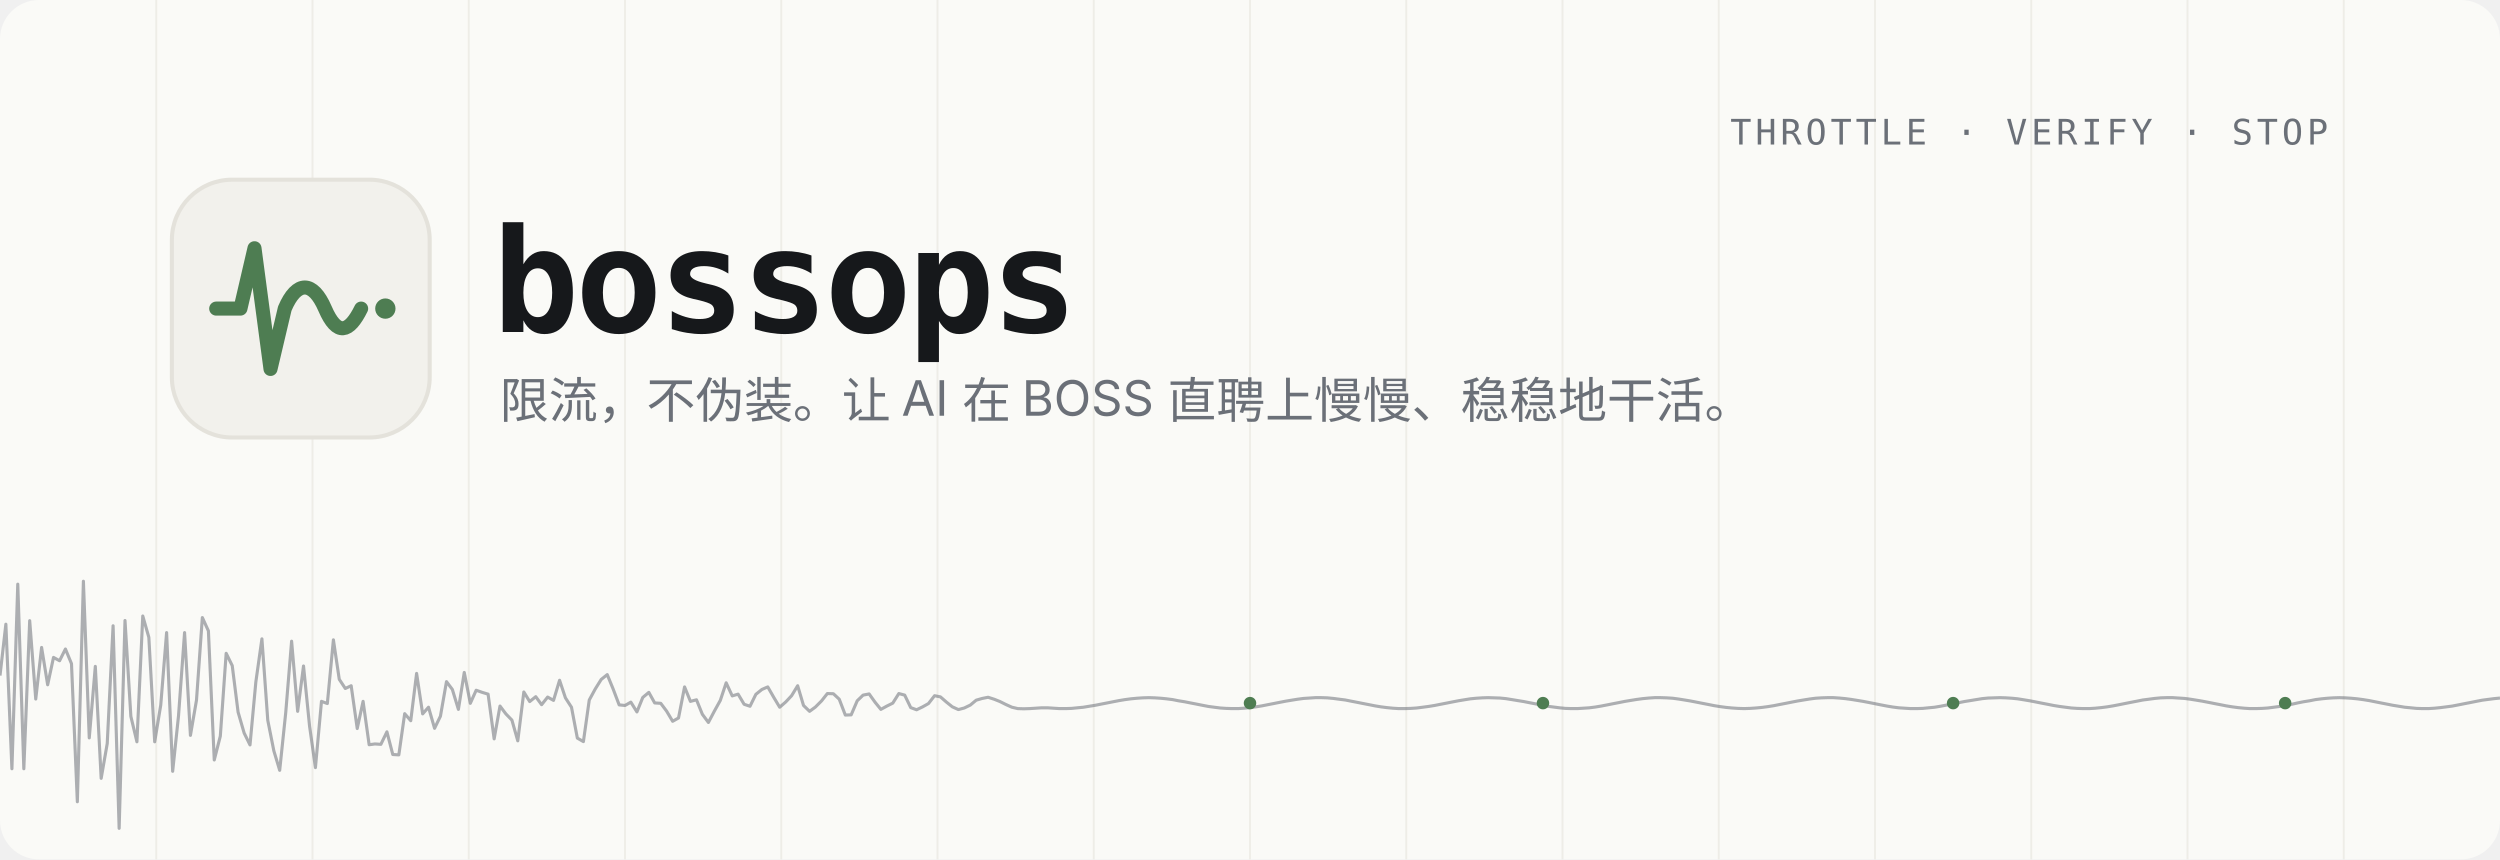
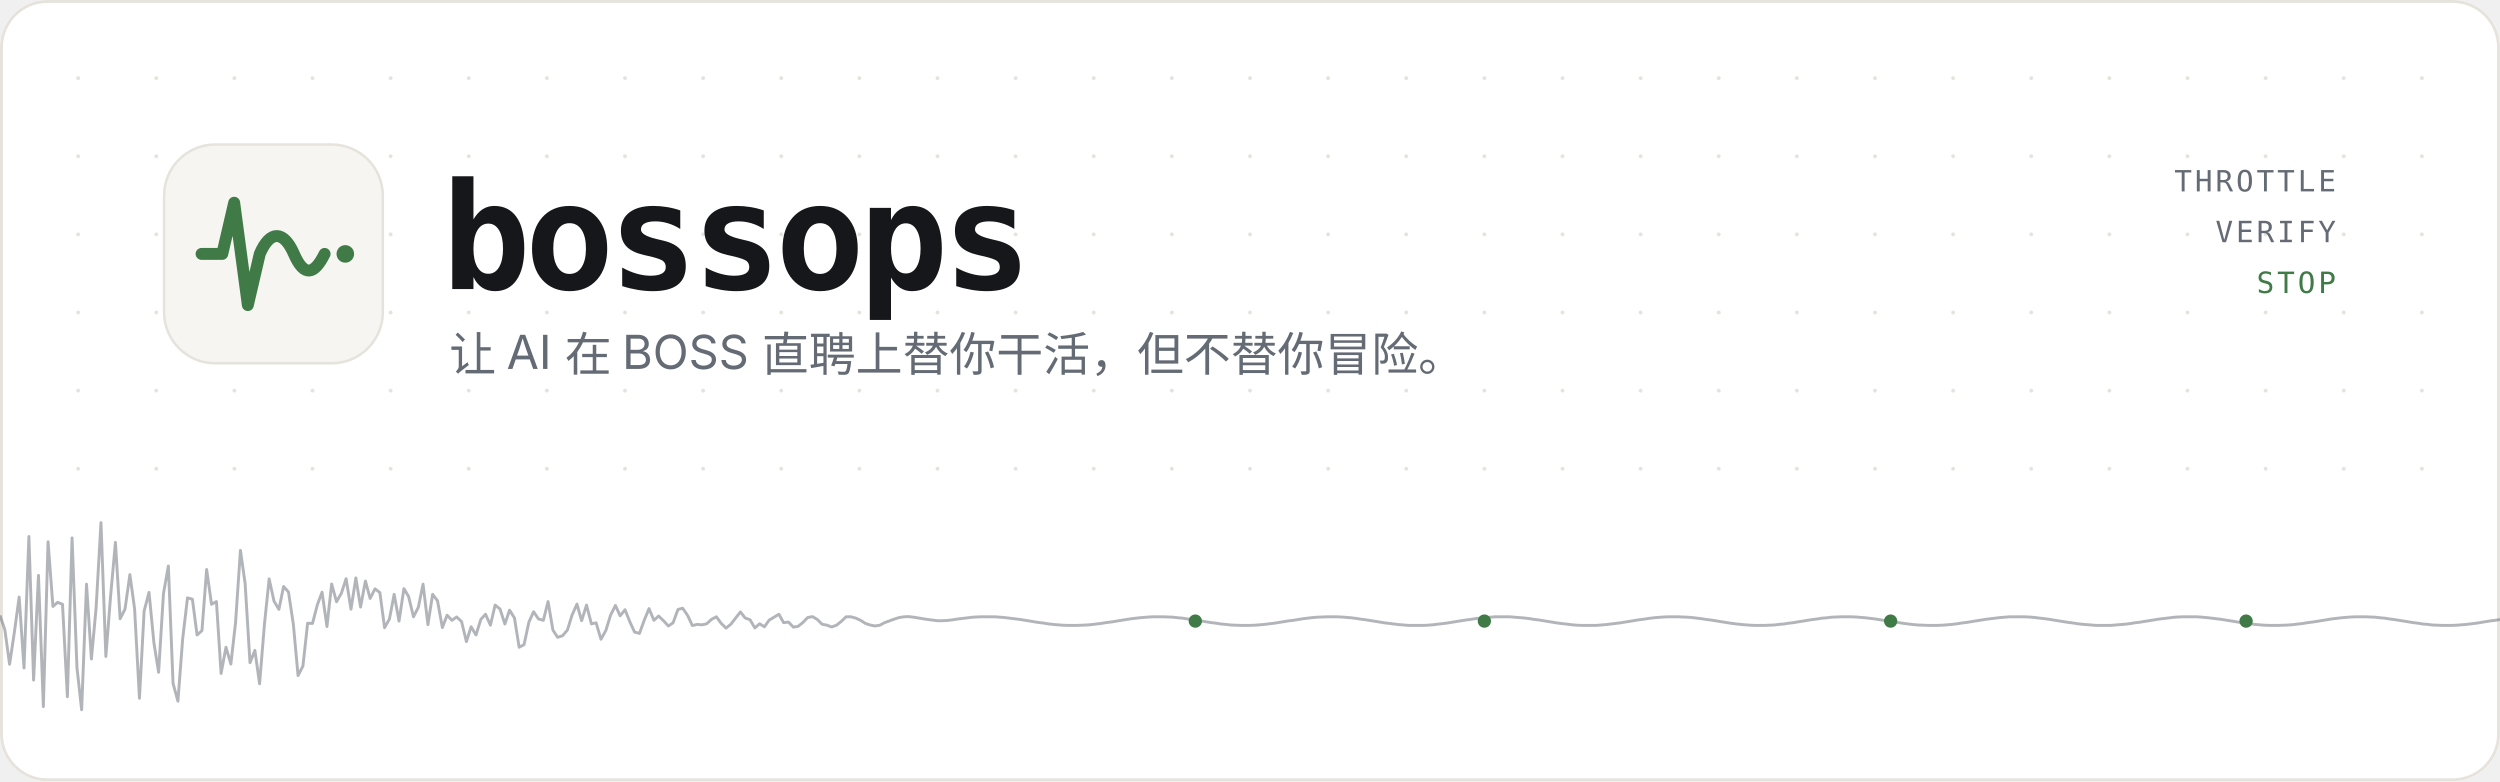
- <svg xmlns="http://www.w3.org/2000/svg" viewBox="0 0 1280 440" width="1280" height="440">
-   <rect width="1280" height="440" rx="20" fill="#FAFAF7" />
-   <g opacity="0.55">
-     <line x1="80" y1="0" x2="80" y2="440" stroke="#E4E2DB" stroke-width="1" />
-     <line x1="160" y1="0" x2="160" y2="440" stroke="#E4E2DB" stroke-width="1" />
-     <line x1="240" y1="0" x2="240" y2="440" stroke="#E4E2DB" stroke-width="1" />
-     <line x1="320" y1="0" x2="320" y2="440" stroke="#E4E2DB" stroke-width="1" />
-     <line x1="400" y1="0" x2="400" y2="440" stroke="#E4E2DB" stroke-width="1" />
-     <line x1="480" y1="0" x2="480" y2="440" stroke="#E4E2DB" stroke-width="1" />
-     <line x1="560" y1="0" x2="560" y2="440" stroke="#E4E2DB" stroke-width="1" />
-     <line x1="640" y1="0" x2="640" y2="440" stroke="#E4E2DB" stroke-width="1" />
-     <line x1="720" y1="0" x2="720" y2="440" stroke="#E4E2DB" stroke-width="1" />
-     <line x1="800" y1="0" x2="800" y2="440" stroke="#E4E2DB" stroke-width="1" />
-     <line x1="880" y1="0" x2="880" y2="440" stroke="#E4E2DB" stroke-width="1" />
-     <line x1="960" y1="0" x2="960" y2="440" stroke="#E4E2DB" stroke-width="1" />
-     <line x1="1040" y1="0" x2="1040" y2="440" stroke="#E4E2DB" stroke-width="1" />
-     <line x1="1120" y1="0" x2="1120" y2="440" stroke="#E4E2DB" stroke-width="1" />
-     <line x1="1200" y1="0" x2="1200" y2="440" stroke="#E4E2DB" stroke-width="1" />
+ <svg xmlns="http://www.w3.org/2000/svg" viewBox="0 0 1280 400" width="1280" height="400">
+   <rect width="1280" height="400" rx="24" fill="#FFFFFF" />
+   <rect x="0.75" y="0.75" width="1278.5" height="398.5" rx="23.5" fill="none" stroke="#E6E3DC" stroke-width="1.5" />
+   <circle cx="40" cy="40" r="1" fill="#E6E3DC" />
+   <circle cx="40" cy="80" r="1" fill="#E6E3DC" />
+   <circle cx="40" cy="120" r="1" fill="#E6E3DC" />
+   <circle cx="40" cy="160" r="1" fill="#E6E3DC" />
+   <circle cx="40" cy="200" r="1" fill="#E6E3DC" />
+   <circle cx="40" cy="240" r="1" fill="#E6E3DC" />
+   <circle cx="80" cy="40" r="1" fill="#E6E3DC" />
+   <circle cx="80" cy="80" r="1" fill="#E6E3DC" />
+   <circle cx="80" cy="120" r="1" fill="#E6E3DC" />
+   <circle cx="80" cy="160" r="1" fill="#E6E3DC" />
+   <circle cx="80" cy="200" r="1" fill="#E6E3DC" />
+   <circle cx="80" cy="240" r="1" fill="#E6E3DC" />
+   <circle cx="120" cy="40" r="1" fill="#E6E3DC" />
+   <circle cx="120" cy="80" r="1" fill="#E6E3DC" />
+   <circle cx="120" cy="120" r="1" fill="#E6E3DC" />
+   <circle cx="120" cy="160" r="1" fill="#E6E3DC" />
+   <circle cx="120" cy="200" r="1" fill="#E6E3DC" />
+   <circle cx="120" cy="240" r="1" fill="#E6E3DC" />
+   <circle cx="160" cy="40" r="1" fill="#E6E3DC" />
+   <circle cx="160" cy="80" r="1" fill="#E6E3DC" />
+   <circle cx="160" cy="120" r="1" fill="#E6E3DC" />
+   <circle cx="160" cy="160" r="1" fill="#E6E3DC" />
+   <circle cx="160" cy="200" r="1" fill="#E6E3DC" />
+   <circle cx="160" cy="240" r="1" fill="#E6E3DC" />
+   <circle cx="200" cy="40" r="1" fill="#E6E3DC" />
+   <circle cx="200" cy="80" r="1" fill="#E6E3DC" />
+   <circle cx="200" cy="120" r="1" fill="#E6E3DC" />
+   <circle cx="200" cy="160" r="1" fill="#E6E3DC" />
+   <circle cx="200" cy="200" r="1" fill="#E6E3DC" />
+   <circle cx="200" cy="240" r="1" fill="#E6E3DC" />
+   <circle cx="240" cy="40" r="1" fill="#E6E3DC" />
+   <circle cx="240" cy="80" r="1" fill="#E6E3DC" />
+   <circle cx="240" cy="120" r="1" fill="#E6E3DC" />
+   <circle cx="240" cy="160" r="1" fill="#E6E3DC" />
+   <circle cx="240" cy="200" r="1" fill="#E6E3DC" />
+   <circle cx="240" cy="240" r="1" fill="#E6E3DC" />
+   <circle cx="280" cy="40" r="1" fill="#E6E3DC" />
+   <circle cx="280" cy="80" r="1" fill="#E6E3DC" />
+   <circle cx="280" cy="120" r="1" fill="#E6E3DC" />
+   <circle cx="280" cy="160" r="1" fill="#E6E3DC" />
+   <circle cx="280" cy="200" r="1" fill="#E6E3DC" />
+   <circle cx="280" cy="240" r="1" fill="#E6E3DC" />
+   <circle cx="320" cy="40" r="1" fill="#E6E3DC" />
+   <circle cx="320" cy="80" r="1" fill="#E6E3DC" />
+   <circle cx="320" cy="120" r="1" fill="#E6E3DC" />
+   <circle cx="320" cy="160" r="1" fill="#E6E3DC" />
+   <circle cx="320" cy="200" r="1" fill="#E6E3DC" />
+   <circle cx="320" cy="240" r="1" fill="#E6E3DC" />
+   <circle cx="360" cy="40" r="1" fill="#E6E3DC" />
+   <circle cx="360" cy="80" r="1" fill="#E6E3DC" />
+   <circle cx="360" cy="120" r="1" fill="#E6E3DC" />
+   <circle cx="360" cy="160" r="1" fill="#E6E3DC" />
+   <circle cx="360" cy="200" r="1" fill="#E6E3DC" />
+   <circle cx="360" cy="240" r="1" fill="#E6E3DC" />
+   <circle cx="400" cy="40" r="1" fill="#E6E3DC" />
+   <circle cx="400" cy="80" r="1" fill="#E6E3DC" />
+   <circle cx="400" cy="120" r="1" fill="#E6E3DC" />
+   <circle cx="400" cy="160" r="1" fill="#E6E3DC" />
+   <circle cx="400" cy="200" r="1" fill="#E6E3DC" />
+   <circle cx="400" cy="240" r="1" fill="#E6E3DC" />
+   <circle cx="440" cy="40" r="1" fill="#E6E3DC" />
+   <circle cx="440" cy="80" r="1" fill="#E6E3DC" />
+   <circle cx="440" cy="120" r="1" fill="#E6E3DC" />
+   <circle cx="440" cy="160" r="1" fill="#E6E3DC" />
+   <circle cx="440" cy="200" r="1" fill="#E6E3DC" />
+   <circle cx="440" cy="240" r="1" fill="#E6E3DC" />
+   <circle cx="480" cy="40" r="1" fill="#E6E3DC" />
+   <circle cx="480" cy="80" r="1" fill="#E6E3DC" />
+   <circle cx="480" cy="120" r="1" fill="#E6E3DC" />
+   <circle cx="480" cy="160" r="1" fill="#E6E3DC" />
+   <circle cx="480" cy="200" r="1" fill="#E6E3DC" />
+   <circle cx="480" cy="240" r="1" fill="#E6E3DC" />
+   <circle cx="520" cy="40" r="1" fill="#E6E3DC" />
+   <circle cx="520" cy="80" r="1" fill="#E6E3DC" />
+   <circle cx="520" cy="120" r="1" fill="#E6E3DC" />
+   <circle cx="520" cy="160" r="1" fill="#E6E3DC" />
+   <circle cx="520" cy="200" r="1" fill="#E6E3DC" />
+   <circle cx="520" cy="240" r="1" fill="#E6E3DC" />
+   <circle cx="560" cy="40" r="1" fill="#E6E3DC" />
+   <circle cx="560" cy="80" r="1" fill="#E6E3DC" />
+   <circle cx="560" cy="120" r="1" fill="#E6E3DC" />
+   <circle cx="560" cy="160" r="1" fill="#E6E3DC" />
+   <circle cx="560" cy="200" r="1" fill="#E6E3DC" />
+   <circle cx="560" cy="240" r="1" fill="#E6E3DC" />
+   <circle cx="600" cy="40" r="1" fill="#E6E3DC" />
+   <circle cx="600" cy="80" r="1" fill="#E6E3DC" />
+   <circle cx="600" cy="120" r="1" fill="#E6E3DC" />
+   <circle cx="600" cy="160" r="1" fill="#E6E3DC" />
+   <circle cx="600" cy="200" r="1" fill="#E6E3DC" />
+   <circle cx="600" cy="240" r="1" fill="#E6E3DC" />
+   <circle cx="640" cy="40" r="1" fill="#E6E3DC" />
+   <circle cx="640" cy="80" r="1" fill="#E6E3DC" />
+   <circle cx="640" cy="120" r="1" fill="#E6E3DC" />
+   <circle cx="640" cy="160" r="1" fill="#E6E3DC" />
+   <circle cx="640" cy="200" r="1" fill="#E6E3DC" />
+   <circle cx="640" cy="240" r="1" fill="#E6E3DC" />
+   <circle cx="680" cy="40" r="1" fill="#E6E3DC" />
+   <circle cx="680" cy="80" r="1" fill="#E6E3DC" />
+   <circle cx="680" cy="120" r="1" fill="#E6E3DC" />
+   <circle cx="680" cy="160" r="1" fill="#E6E3DC" />
+   <circle cx="680" cy="200" r="1" fill="#E6E3DC" />
+   <circle cx="680" cy="240" r="1" fill="#E6E3DC" />
+   <circle cx="720" cy="40" r="1" fill="#E6E3DC" />
+   <circle cx="720" cy="80" r="1" fill="#E6E3DC" />
+   <circle cx="720" cy="120" r="1" fill="#E6E3DC" />
+   <circle cx="720" cy="160" r="1" fill="#E6E3DC" />
+   <circle cx="720" cy="200" r="1" fill="#E6E3DC" />
+   <circle cx="720" cy="240" r="1" fill="#E6E3DC" />
+   <circle cx="760" cy="40" r="1" fill="#E6E3DC" />
+   <circle cx="760" cy="80" r="1" fill="#E6E3DC" />
+   <circle cx="760" cy="120" r="1" fill="#E6E3DC" />
+   <circle cx="760" cy="160" r="1" fill="#E6E3DC" />
+   <circle cx="760" cy="200" r="1" fill="#E6E3DC" />
+   <circle cx="760" cy="240" r="1" fill="#E6E3DC" />
+   <circle cx="800" cy="40" r="1" fill="#E6E3DC" />
+   <circle cx="800" cy="80" r="1" fill="#E6E3DC" />
+   <circle cx="800" cy="120" r="1" fill="#E6E3DC" />
+   <circle cx="800" cy="160" r="1" fill="#E6E3DC" />
+   <circle cx="800" cy="200" r="1" fill="#E6E3DC" />
+   <circle cx="800" cy="240" r="1" fill="#E6E3DC" />
+   <circle cx="840" cy="40" r="1" fill="#E6E3DC" />
+   <circle cx="840" cy="80" r="1" fill="#E6E3DC" />
+   <circle cx="840" cy="120" r="1" fill="#E6E3DC" />
+   <circle cx="840" cy="160" r="1" fill="#E6E3DC" />
+   <circle cx="840" cy="200" r="1" fill="#E6E3DC" />
+   <circle cx="840" cy="240" r="1" fill="#E6E3DC" />
+   <circle cx="880" cy="40" r="1" fill="#E6E3DC" />
+   <circle cx="880" cy="80" r="1" fill="#E6E3DC" />
+   <circle cx="880" cy="120" r="1" fill="#E6E3DC" />
+   <circle cx="880" cy="160" r="1" fill="#E6E3DC" />
+   <circle cx="880" cy="200" r="1" fill="#E6E3DC" />
+   <circle cx="880" cy="240" r="1" fill="#E6E3DC" />
+   <circle cx="920" cy="40" r="1" fill="#E6E3DC" />
+   <circle cx="920" cy="80" r="1" fill="#E6E3DC" />
+   <circle cx="920" cy="120" r="1" fill="#E6E3DC" />
+   <circle cx="920" cy="160" r="1" fill="#E6E3DC" />
+   <circle cx="920" cy="200" r="1" fill="#E6E3DC" />
+   <circle cx="920" cy="240" r="1" fill="#E6E3DC" />
+   <circle cx="960" cy="40" r="1" fill="#E6E3DC" />
+   <circle cx="960" cy="80" r="1" fill="#E6E3DC" />
+   <circle cx="960" cy="120" r="1" fill="#E6E3DC" />
+   <circle cx="960" cy="160" r="1" fill="#E6E3DC" />
+   <circle cx="960" cy="200" r="1" fill="#E6E3DC" />
+   <circle cx="960" cy="240" r="1" fill="#E6E3DC" />
+   <circle cx="1000" cy="40" r="1" fill="#E6E3DC" />
+   <circle cx="1000" cy="80" r="1" fill="#E6E3DC" />
+   <circle cx="1000" cy="120" r="1" fill="#E6E3DC" />
+   <circle cx="1000" cy="160" r="1" fill="#E6E3DC" />
+   <circle cx="1000" cy="200" r="1" fill="#E6E3DC" />
+   <circle cx="1000" cy="240" r="1" fill="#E6E3DC" />
+   <circle cx="1040" cy="40" r="1" fill="#E6E3DC" />
+   <circle cx="1040" cy="80" r="1" fill="#E6E3DC" />
+   <circle cx="1040" cy="120" r="1" fill="#E6E3DC" />
+   <circle cx="1040" cy="160" r="1" fill="#E6E3DC" />
+   <circle cx="1040" cy="200" r="1" fill="#E6E3DC" />
+   <circle cx="1040" cy="240" r="1" fill="#E6E3DC" />
+   <circle cx="1080" cy="40" r="1" fill="#E6E3DC" />
+   <circle cx="1080" cy="80" r="1" fill="#E6E3DC" />
+   <circle cx="1080" cy="120" r="1" fill="#E6E3DC" />
+   <circle cx="1080" cy="160" r="1" fill="#E6E3DC" />
+   <circle cx="1080" cy="200" r="1" fill="#E6E3DC" />
+   <circle cx="1080" cy="240" r="1" fill="#E6E3DC" />
+   <circle cx="1120" cy="40" r="1" fill="#E6E3DC" />
+   <circle cx="1120" cy="80" r="1" fill="#E6E3DC" />
+   <circle cx="1120" cy="120" r="1" fill="#E6E3DC" />
+   <circle cx="1120" cy="160" r="1" fill="#E6E3DC" />
+   <circle cx="1120" cy="200" r="1" fill="#E6E3DC" />
+   <circle cx="1120" cy="240" r="1" fill="#E6E3DC" />
+   <circle cx="1160" cy="40" r="1" fill="#E6E3DC" />
+   <circle cx="1160" cy="80" r="1" fill="#E6E3DC" />
+   <circle cx="1160" cy="120" r="1" fill="#E6E3DC" />
+   <circle cx="1160" cy="160" r="1" fill="#E6E3DC" />
+   <circle cx="1160" cy="200" r="1" fill="#E6E3DC" />
+   <circle cx="1160" cy="240" r="1" fill="#E6E3DC" />
+   <circle cx="1200" cy="40" r="1" fill="#E6E3DC" />
+   <circle cx="1200" cy="80" r="1" fill="#E6E3DC" />
+   <circle cx="1200" cy="120" r="1" fill="#E6E3DC" />
+   <circle cx="1200" cy="160" r="1" fill="#E6E3DC" />
+   <circle cx="1200" cy="200" r="1" fill="#E6E3DC" />
+   <circle cx="1200" cy="240" r="1" fill="#E6E3DC" />
+   <circle cx="1240" cy="40" r="1" fill="#E6E3DC" />
+   <circle cx="1240" cy="80" r="1" fill="#E6E3DC" />
+   <circle cx="1240" cy="120" r="1" fill="#E6E3DC" />
+   <circle cx="1240" cy="160" r="1" fill="#E6E3DC" />
+   <circle cx="1240" cy="200" r="1" fill="#E6E3DC" />
+   <circle cx="1240" cy="240" r="1" fill="#E6E3DC" />
+   <path d="M0.0 315.1 L2.5 322.5 L4.9 340.1 L7.4 323.4 L9.8 305.7 L12.3 342.0 L14.8 274.7 L17.2 348.2 L19.7 294.6 L22.2 361.8 L24.6 277.4 L27.1 310.5 L29.5 308.4 L32.0 309.4 L34.5 356.7 L36.9 275.4 L39.4 341.8 L41.8 363.4 L44.3 299.1 L46.8 337.4 L49.2 311.3 L51.7 267.6 L54.2 336.1 L56.6 305.5 L59.1 277.7 L61.5 316.8 L64.0 311.9 L66.5 294.2 L68.9 311.6 L71.4 357.5 L73.8 312.8 L76.3 303.3 L78.8 329.1 L81.2 344.2 L83.7 303.9 L86.2 289.8 L88.6 349.9 L91.1 359.0 L93.5 327.4 L96.0 306.1 L98.5 306.8 L100.9 325.1 L103.4 322.9 L105.8 291.6 L108.3 309.4 L110.8 308.0 L113.2 344.8 L115.7 331.4 L118.2 340.0 L120.6 318.8 L123.1 281.8 L125.5 298.7 L128.0 339.3 L130.5 333.0 L132.9 350.1 L135.4 319.6 L137.8 296.4 L140.3 307.8 L142.8 312.0 L145.2 300.3 L147.7 303.1 L150.2 319.7 L152.6 345.9 L155.1 341.0 L157.5 319.1 L160.0 319.2 L162.5 309.6 L164.9 303.2 L167.4 320.8 L169.8 299.0 L172.3 308.1 L174.8 303.7 L177.2 296.3 L179.7 311.9 L182.2 295.9 L184.6 310.8 L187.1 297.5 L189.5 306.4 L192.0 301.5 L194.5 303.4 L196.9 321.4 L199.4 316.9 L201.8 304.3 L204.3 318.0 L206.8 301.4 L209.2 305.4 L211.7 315.8 L214.2 310.9 L216.6 299.1 L219.1 319.8 L221.5 304.3 L224.0 307.6 L226.5 321.3 L228.9 315.0 L231.4 317.6 L233.8 315.9 L236.3 318.2 L238.8 328.5 L241.2 320.9 L243.7 325.1 L246.2 317.1 L248.6 314.5 L251.1 320.1 L253.5 309.8 L256.0 311.8 L258.5 319.5 L260.9 312.4 L263.4 316.4 L265.8 331.4 L268.3 330.1 L270.8 318.5 L273.2 313.2 L275.7 316.9 L278.2 317.6 L280.6 308.0 L283.1 322.6 L285.5 326.3 L288.0 325.5 L290.5 322.6 L292.9 314.9 L295.4 309.3 L297.8 317.8 L300.3 309.8 L302.8 319.4 L305.2 318.9 L307.7 327.3 L310.2 322.8 L312.6 315.0 L315.1 310.0 L317.5 315.3 L320.0 312.2 L322.5 318.4 L324.9 323.6 L327.4 324.3 L329.8 317.7 L332.3 311.6 L334.8 317.6 L337.2 315.4 L339.7 317.8 L342.2 320.5 L344.6 318.9 L347.1 312.1 L349.5 311.4 L352.0 315.0 L354.5 320.3 L356.9 319.7 L359.4 319.9 L361.8 319.4 L364.3 317.1 L366.8 315.8 L369.2 319.1 L371.7 321.6 L374.2 319.6 L376.6 316.5 L379.1 313.3 L381.5 316.4 L384.0 317.3 L386.5 321.5 L388.9 319.4 L391.4 320.9 L393.8 317.5 L396.3 316.0 L398.8 314.5 L401.2 318.8 L403.7 318.5 L406.2 321.1 L408.6 320.7 L411.1 318.7 L413.5 316.2 L416.0 315.7 L418.5 317.2 L420.9 319.6 L423.4 320.1 L425.8 321.0 L428.3 320.1 L430.8 318.1 L433.2 315.8 L435.7 315.8 L438.2 316.5 L440.6 317.6 L443.1 319.2 L445.5 320.0 L448.0 320.5 L450.5 320.1 L452.9 318.8 L455.4 317.9 L457.8 317.0 L460.3 316.2 L462.8 315.8 L465.2 315.7 L467.7 316.0 L470.2 316.4 L472.6 316.8 L475.1 317.2 L477.5 317.5 L480.0 317.8 L482.5 317.8 L484.9 317.7 L487.4 317.4 L489.8 317.0 L492.3 316.7 L494.8 316.4 L497.2 316.1 L499.7 315.9 L502.2 315.8 L504.6 315.8 L507.1 315.8 L509.5 315.8 L512.0 316.0 L514.5 316.2 L516.9 316.5 L519.4 316.8 L521.8 317.1 L524.3 317.5 L526.8 317.9 L529.2 318.3 L531.7 318.7 L534.2 319.0 L536.6 319.4 L539.1 319.7 L541.5 319.9 L544.0 320.1 L546.5 320.2 L548.9 320.2 L551.4 320.2 L553.8 320.1 L556.3 320.0 L558.8 319.8 L561.2 319.5 L563.7 319.2 L566.2 318.8 L568.6 318.5 L571.1 318.1 L573.5 317.7 L576.0 317.3 L578.5 316.9 L580.9 316.6 L583.4 316.3 L585.8 316.1 L588.3 315.9 L590.8 315.8 L593.2 315.8 L595.7 315.8 L598.2 315.9 L600.6 316.0 L603.1 316.3 L605.5 316.5 L608.0 316.9 L610.5 317.2 L612.9 317.6 L615.4 318.0 L617.8 318.4 L620.3 318.8 L622.8 319.1 L625.2 319.5 L627.7 319.7 L630.2 320.0 L632.6 320.1 L635.1 320.2 L637.5 320.2 L640.0 320.2 L642.5 320.1 L644.9 319.9 L647.4 319.7 L649.8 319.4 L652.3 319.1 L654.8 318.7 L657.2 318.3 L659.7 317.9 L662.2 317.6 L664.6 317.2 L667.1 316.8 L669.5 316.5 L672.0 316.2 L674.5 316.0 L676.9 315.9 L679.4 315.8 L681.8 315.8 L684.3 315.8 L686.8 315.9 L689.2 316.1 L691.7 316.3 L694.2 316.6 L696.6 317.0 L699.1 317.3 L701.5 317.7 L704.0 318.1 L706.5 318.5 L708.9 318.9 L711.4 319.2 L713.8 319.5 L716.3 319.8 L718.8 320.0 L721.2 320.2 L723.7 320.2 L726.2 320.2 L728.6 320.2 L731.1 320.1 L733.5 319.9 L736.0 319.6 L738.5 319.3 L740.9 319.0 L743.4 318.6 L745.8 318.2 L748.3 317.8 L750.8 317.4 L753.2 317.1 L755.7 316.7 L758.2 316.4 L760.6 316.2 L763.1 316.0 L765.5 315.8 L768.0 315.8 L770.5 315.8 L772.9 315.8 L775.4 316.0 L777.8 316.2 L780.3 316.4 L782.8 316.7 L785.2 317.1 L787.7 317.4 L790.2 317.8 L792.6 318.2 L795.1 318.6 L797.5 319.0 L800.0 319.3 L802.5 319.6 L804.9 319.9 L807.4 320.1 L809.8 320.2 L812.3 320.2 L814.8 320.2 L817.2 320.2 L819.7 320.0 L822.2 319.8 L824.6 319.5 L827.1 319.2 L829.5 318.9 L832.0 318.5 L834.5 318.1 L836.9 317.7 L839.4 317.3 L841.8 317.0 L844.3 316.6 L846.8 316.3 L849.2 316.1 L851.7 315.9 L854.2 315.8 L856.6 315.8 L859.1 315.8 L861.5 315.9 L864.0 316.0 L866.5 316.2 L868.9 316.5 L871.4 316.8 L873.8 317.2 L876.3 317.5 L878.8 317.9 L881.2 318.3 L883.7 318.7 L886.2 319.1 L888.6 319.4 L891.1 319.7 L893.5 319.9 L896.0 320.1 L898.5 320.2 L900.9 320.2 L903.4 320.2 L905.8 320.1 L908.3 320.0 L910.8 319.7 L913.2 319.5 L915.7 319.1 L918.2 318.8 L920.6 318.4 L923.1 318.0 L925.5 317.6 L928.0 317.2 L930.5 316.9 L932.9 316.5 L935.4 316.3 L937.8 316.0 L940.3 315.9 L942.8 315.8 L945.2 315.8 L947.7 315.8 L950.2 315.9 L952.6 316.1 L955.1 316.3 L957.5 316.6 L960.0 316.9 L962.5 317.3 L964.9 317.7 L967.4 318.1 L969.8 318.4 L972.3 318.8 L974.8 319.2 L977.2 319.5 L979.7 319.8 L982.2 320.0 L984.6 320.1 L987.1 320.2 L989.5 320.2 L992.0 320.2 L994.5 320.1 L996.9 319.9 L999.4 319.7 L1001.8 319.4 L1004.3 319.0 L1006.8 318.7 L1009.2 318.3 L1011.7 317.9 L1014.2 317.5 L1016.6 317.1 L1019.1 316.8 L1021.5 316.5 L1024.0 316.2 L1026.5 316.0 L1028.9 315.8 L1031.4 315.8 L1033.8 315.8 L1036.3 315.8 L1038.8 315.9 L1041.2 316.1 L1043.7 316.4 L1046.2 316.7 L1048.6 317.0 L1051.1 317.4 L1053.5 317.8 L1056.0 318.2 L1058.5 318.6 L1060.9 318.9 L1063.4 319.3 L1065.8 319.6 L1068.3 319.8 L1070.8 320.0 L1073.2 320.2 L1075.7 320.2 L1078.2 320.2 L1080.6 320.2 L1083.1 320.0 L1085.5 319.8 L1088.0 319.6 L1090.5 319.3 L1092.9 318.9 L1095.4 318.6 L1097.8 318.2 L1100.3 317.8 L1102.8 317.4 L1105.2 317.0 L1107.7 316.7 L1110.2 316.4 L1112.6 316.1 L1115.1 315.9 L1117.5 315.8 L1120.0 315.8 L1122.5 315.8 L1124.9 315.8 L1127.4 316.0 L1129.8 316.2 L1132.3 316.5 L1134.8 316.8 L1137.2 317.1 L1139.7 317.5 L1142.2 317.9 L1144.6 318.3 L1147.1 318.7 L1149.5 319.0 L1152.0 319.4 L1154.5 319.7 L1156.9 319.9 L1159.4 320.1 L1161.8 320.2 L1164.3 320.2 L1166.8 320.2 L1169.2 320.1 L1171.7 320.0 L1174.2 319.8 L1176.6 319.5 L1179.1 319.2 L1181.5 318.8 L1184.0 318.5 L1186.5 318.1 L1188.9 317.7 L1191.4 317.3 L1193.8 316.9 L1196.3 316.6 L1198.8 316.3 L1201.2 316.1 L1203.7 315.9 L1206.2 315.8 L1208.6 315.8 L1211.1 315.8 L1213.5 315.9 L1216.0 316.0 L1218.5 316.3 L1220.9 316.5 L1223.4 316.9 L1225.8 317.2 L1228.3 317.6 L1230.8 318.0 L1233.2 318.4 L1235.7 318.8 L1238.2 319.1 L1240.6 319.5 L1243.1 319.7 L1245.5 320.0 L1248.0 320.1 L1250.5 320.2 L1252.9 320.2 L1255.4 320.2 L1257.8 320.1 L1260.3 319.9 L1262.8 319.7 L1265.2 319.4 L1267.7 319.1 L1270.2 318.7 L1272.6 318.3 L1275.1 317.9 L1277.5 317.6 L1280.0 317.2" fill="none" stroke="#646B74" stroke-opacity="0.5" stroke-width="1.5" stroke-linejoin="round" />
+   <circle cx="612" cy="318" r="3.4" fill="#3F7A47" />
+   <circle cx="760" cy="318" r="3.4" fill="#3F7A47" />
+   <circle cx="968" cy="318" r="3.4" fill="#3F7A47" />
+   <circle cx="1150" cy="318" r="3.4" fill="#3F7A47" />
+   <rect x="84" y="74" width="112" height="112" rx="26.2" fill="#F6F5F1" stroke="#E6E3DC" stroke-width="1.3" />
+   <path d="M103.2 130.0 L113.8 130.0 L119.9 103.8 L126.9 156.2 L133.0 130.0 C138.2 117.8 145.2 117.8 150.5 130.0 S161.0 140.5 166.2 130.0" fill="none" stroke="#3F7A47" stroke-width="6.1" stroke-linecap="round" stroke-linejoin="round" />
+   <circle cx="176.8" cy="130.0" r="4.5" fill="#3F7A47" />
+   <text x="226" y="148" font-family="ui-monospace, 'SF Mono', 'JetBrains Mono', 'Cascadia Mono', Menlo, Consolas, monospace" font-size="76" font-weight="700" letter-spacing="-3" fill="#15171A">bossops</text>
+   <text x="230" y="190" font-family="-apple-system, BlinkMacSystemFont, 'Segoe UI', 'PingFang SC', 'Hiragino Sans GB', 'Microsoft YaHei', 'Noto Sans SC', sans-serif" font-size="24" fill="#646B74">让 AI 在 BOSS 直聘上替你干活，但不替你冒险。</text>
+   <g font-family="ui-monospace, 'SF Mono', 'JetBrains Mono', 'Cascadia Mono', Menlo, Consolas, monospace" font-size="15" letter-spacing="1.5" fill="#646B74" text-anchor="end">
+     <text x="1196" y="98">THROTTLE</text>
+     <text x="1196" y="124">VERIFY</text>
+     <text x="1196" y="150" fill="#3F7A47">STOP</text>
  </g>
-   <path d="M0.0 345.9 L3.0 319.6 L6.1 393.6 L9.1 299.1 L12.2 393.6 L15.2 317.8 L18.3 357.9 L21.3 331.5 L24.4 350.6 L27.4 336.6 L30.5 338.3 L33.5 332.3 L36.6 339.8 L39.6 410.5 L42.7 297.6 L45.7 377.8 L48.8 341.2 L51.8 398.5 L54.9 380.7 L57.9 320.4 L61.0 424.1 L64.0 317.7 L67.0 366.8 L70.1 379.8 L73.1 315.4 L76.2 326.3 L79.2 379.8 L82.3 361.0 L85.3 323.9 L88.4 394.9 L91.4 366.5 L94.5 323.9 L97.5 376.5 L100.6 358.5 L103.6 316.2 L106.7 323.0 L109.7 389.1 L112.8 376.9 L115.8 334.5 L118.9 340.8 L121.9 364.6 L125.0 375.3 L128.0 381.4 L131.0 349.1 L134.1 327.1 L137.1 368.8 L140.2 384.4 L143.2 394.4 L146.3 364.8 L149.3 328.3 L152.4 364.2 L155.4 341.0 L158.5 371.8 L161.5 393.0 L164.6 359.1 L167.6 360.2 L170.7 327.6 L173.7 347.8 L176.8 352.5 L179.8 351.1 L182.9 373.0 L185.9 359.1 L189.0 381.3 L192.0 380.9 L195.0 381.1 L198.1 374.7 L201.1 386.3 L204.2 386.5 L207.2 365.4 L210.3 369.0 L213.3 344.8 L216.4 365.5 L219.4 362.1 L222.5 372.9 L225.5 366.7 L228.6 349.0 L231.6 353.0 L234.7 363.2 L237.7 344.3 L240.8 360.1 L243.8 353.4 L246.9 354.5 L249.9 355.4 L253.0 378.3 L256.0 361.5 L259.0 365.5 L262.1 368.7 L265.1 379.3 L268.2 354.3 L271.2 359.2 L274.3 356.7 L277.3 360.8 L280.4 356.9 L283.4 358.6 L286.5 348.3 L289.5 357.3 L292.6 362.1 L295.6 377.9 L298.7 379.7 L301.7 358.4 L304.8 352.7 L307.8 347.9 L310.9 345.4 L313.9 352.7 L317.0 360.9 L320.0 361.2 L323.0 359.5 L326.1 364.5 L329.1 357.1 L332.2 354.5 L335.2 359.9 L338.3 360.1 L341.3 364.1 L344.4 369.3 L347.4 367.6 L350.5 351.7 L353.5 359.1 L356.6 358.3 L359.6 365.7 L362.7 369.9 L365.7 364.2 L368.8 358.6 L371.8 349.6 L374.9 356.3 L377.9 355.4 L381.0 360.6 L384.0 361.6 L387.0 355.5 L390.1 353.0 L393.1 351.7 L396.2 357.1 L399.2 362.1 L402.3 359.4 L405.3 356.2 L408.4 351.1 L411.4 361.2 L414.5 364.2 L417.5 362.0 L420.6 358.9 L423.6 355.1 L426.7 355.2 L429.7 358.0 L432.8 366.1 L435.8 366.0 L438.9 358.8 L441.9 355.9 L445.0 355.3 L448.0 359.5 L451.0 363.2 L454.1 361.5 L457.1 360.0 L460.2 355.1 L463.2 355.9 L466.3 362.3 L469.3 363.4 L472.4 361.9 L475.4 360.2 L478.5 356.2 L481.5 356.8 L484.6 359.5 L487.6 361.9 L490.7 363.3 L493.7 362.5 L496.8 361.0 L499.8 358.5 L502.9 357.6 L505.9 357.0 L509.0 358.0 L512.0 359.2 L515.0 360.7 L518.1 362.1 L521.1 362.8 L524.2 362.9 L527.2 362.8 L530.3 362.6 L533.3 362.4 L536.4 362.4 L539.4 362.6 L542.5 362.8 L545.5 362.8 L548.6 362.7 L551.6 362.4 L554.7 362.1 L557.7 361.6 L560.8 361.1 L563.8 360.5 L566.9 359.9 L569.9 359.3 L573.0 358.7 L576.0 358.2 L579.0 357.8 L582.1 357.5 L585.1 357.3 L588.2 357.2 L591.2 357.3 L594.3 357.5 L597.3 357.8 L600.4 358.2 L603.4 358.8 L606.5 359.3 L609.5 359.9 L612.6 360.5 L615.6 361.1 L618.7 361.7 L621.7 362.1 L624.8 362.5 L627.8 362.7 L630.9 362.8 L633.9 362.8 L637.0 362.6 L640.0 362.3 L643.0 361.9 L646.1 361.4 L649.1 360.8 L652.2 360.2 L655.2 359.6 L658.3 359.0 L661.3 358.5 L664.4 358.0 L667.4 357.6 L670.5 357.4 L673.5 357.2 L676.6 357.2 L679.6 357.3 L682.7 357.6 L685.7 358.0 L688.8 358.4 L691.8 359.0 L694.9 359.6 L697.9 360.2 L701.0 360.8 L704.0 361.4 L707.0 361.9 L710.1 362.3 L713.1 362.6 L716.2 362.8 L719.2 362.8 L722.3 362.7 L725.3 362.5 L728.4 362.1 L731.4 361.7 L734.5 361.2 L737.5 360.6 L740.6 360.0 L743.6 359.4 L746.7 358.8 L749.7 358.3 L752.8 357.8 L755.8 357.5 L758.9 357.3 L761.9 357.2 L765.0 357.3 L768.0 357.4 L771.0 357.7 L774.1 358.2 L777.1 358.7 L780.2 359.2 L783.2 359.8 L786.3 360.4 L789.3 361.0 L792.4 361.6 L795.4 362.0 L798.5 362.4 L801.5 362.7 L804.6 362.8 L807.6 362.8 L810.7 362.6 L813.7 362.4 L816.8 362.0 L819.8 361.5 L822.9 360.9 L825.9 360.3 L829.0 359.7 L832.0 359.1 L835.0 358.6 L838.1 358.1 L841.1 357.7 L844.2 357.4 L847.2 357.2 L850.3 357.2 L853.3 357.3 L856.4 357.5 L859.4 357.9 L862.5 358.4 L865.5 358.9 L868.6 359.5 L871.6 360.1 L874.7 360.7 L877.7 361.3 L880.8 361.8 L883.8 362.2 L886.9 362.5 L889.9 362.7 L893.0 362.8 L896.0 362.7 L899.0 362.5 L902.1 362.2 L905.1 361.8 L908.2 361.3 L911.2 360.7 L914.3 360.1 L917.3 359.5 L920.4 358.9 L923.4 358.4 L926.5 357.9 L929.5 357.5 L932.6 357.3 L935.6 357.2 L938.7 357.2 L941.7 357.4 L944.8 357.7 L947.8 358.1 L950.9 358.6 L953.9 359.1 L957.0 359.7 L960.0 360.3 L963.0 360.9 L966.1 361.5 L969.1 362.0 L972.2 362.4 L975.2 362.6 L978.3 362.8 L981.3 362.8 L984.4 362.7 L987.4 362.4 L990.5 362.1 L993.5 361.6 L996.6 361.0 L999.6 360.5 L1002.7 359.8 L1005.7 359.2 L1008.8 358.7 L1011.8 358.2 L1014.9 357.7 L1017.9 357.4 L1021.0 357.3 L1024.0 357.2 L1027.0 357.3 L1030.1 357.5 L1033.1 357.8 L1036.2 358.3 L1039.2 358.8 L1042.3 359.4 L1045.3 360.0 L1048.4 360.6 L1051.4 361.2 L1054.5 361.7 L1057.5 362.1 L1060.6 362.5 L1063.6 362.7 L1066.7 362.8 L1069.7 362.8 L1072.8 362.6 L1075.8 362.3 L1078.9 361.9 L1081.9 361.4 L1085.0 360.8 L1088.0 360.2 L1091.0 359.6 L1094.1 359.0 L1097.1 358.4 L1100.2 358.0 L1103.2 357.6 L1106.3 357.3 L1109.3 357.2 L1112.4 357.2 L1115.4 357.4 L1118.5 357.6 L1121.5 358.0 L1124.6 358.5 L1127.6 359.0 L1130.7 359.6 L1133.7 360.2 L1136.8 360.8 L1139.8 361.4 L1142.9 361.9 L1145.9 362.3 L1149.0 362.6 L1152.0 362.8 L1155.0 362.8 L1158.1 362.7 L1161.1 362.5 L1164.2 362.1 L1167.2 361.7 L1170.3 361.1 L1173.3 360.6 L1176.4 359.9 L1179.4 359.3 L1182.5 358.8 L1185.5 358.2 L1188.6 357.8 L1191.6 357.5 L1194.7 357.3 L1197.7 357.2 L1200.8 357.3 L1203.8 357.5 L1206.9 357.8 L1209.9 358.2 L1213.0 358.7 L1216.0 359.3 L1219.0 359.9 L1222.1 360.5 L1225.1 361.1 L1228.2 361.6 L1231.2 362.1 L1234.3 362.4 L1237.3 362.7 L1240.4 362.8 L1243.4 362.8 L1246.5 362.6 L1249.5 362.3 L1252.6 361.9 L1255.6 361.5 L1258.7 360.9 L1261.7 360.3 L1264.8 359.7 L1267.8 359.1 L1270.9 358.5 L1273.9 358.1 L1277.0 357.7 L1280.0 357.4" fill="none" stroke="#6B7078" stroke-opacity="0.55" stroke-width="1.6" stroke-linejoin="round" />
-   <circle cx="640" cy="360" r="3.2" fill="#4E7D52" />
-   <circle cx="790" cy="360" r="3.2" fill="#4E7D52" />
-   <circle cx="1000" cy="360" r="3.2" fill="#4E7D52" />
-   <circle cx="1170" cy="360" r="3.2" fill="#4E7D52" />
-   <rect x="88" y="92" width="132" height="132" rx="30.9" fill="#F2F1EC" stroke="#E4E2DB" stroke-width="2.1" />
-   <path d="M110.7 158.0 L123.1 158.0 L130.3 127.1 L138.5 188.9 L145.8 158.0 C151.9 143.6 160.2 143.6 166.4 158.0 S178.8 170.4 184.9 158.0" fill="none" stroke="#4E7D52" stroke-width="7.2" stroke-linecap="round" stroke-linejoin="round" />
-   <circle cx="197.3" cy="158.0" r="5.2" fill="#4E7D52" />
-   <text x="252" y="170" font-family="ui-monospace, 'SF Mono', 'JetBrains Mono', Menlo, Consolas, monospace" font-size="74" font-weight="600" letter-spacing="-2" fill="#16181B">bossops</text>
-   <text x="256" y="214" font-family="-apple-system, 'Segoe UI', 'PingFang SC', 'Microsoft YaHei', 'Noto Sans SC', sans-serif" font-size="25" fill="#6B7078">限流，不伪装。让 AI 在 BOSS 直聘上慢慢、稳稳地干活。</text>
-   <text x="1192" y="74" text-anchor="end" font-family="ui-monospace, 'SF Mono', 'JetBrains Mono', Menlo, Consolas, monospace" font-size="18" letter-spacing="2" fill="#6B7078">THROTTLE · VERIFY · STOP</text>
</svg>
